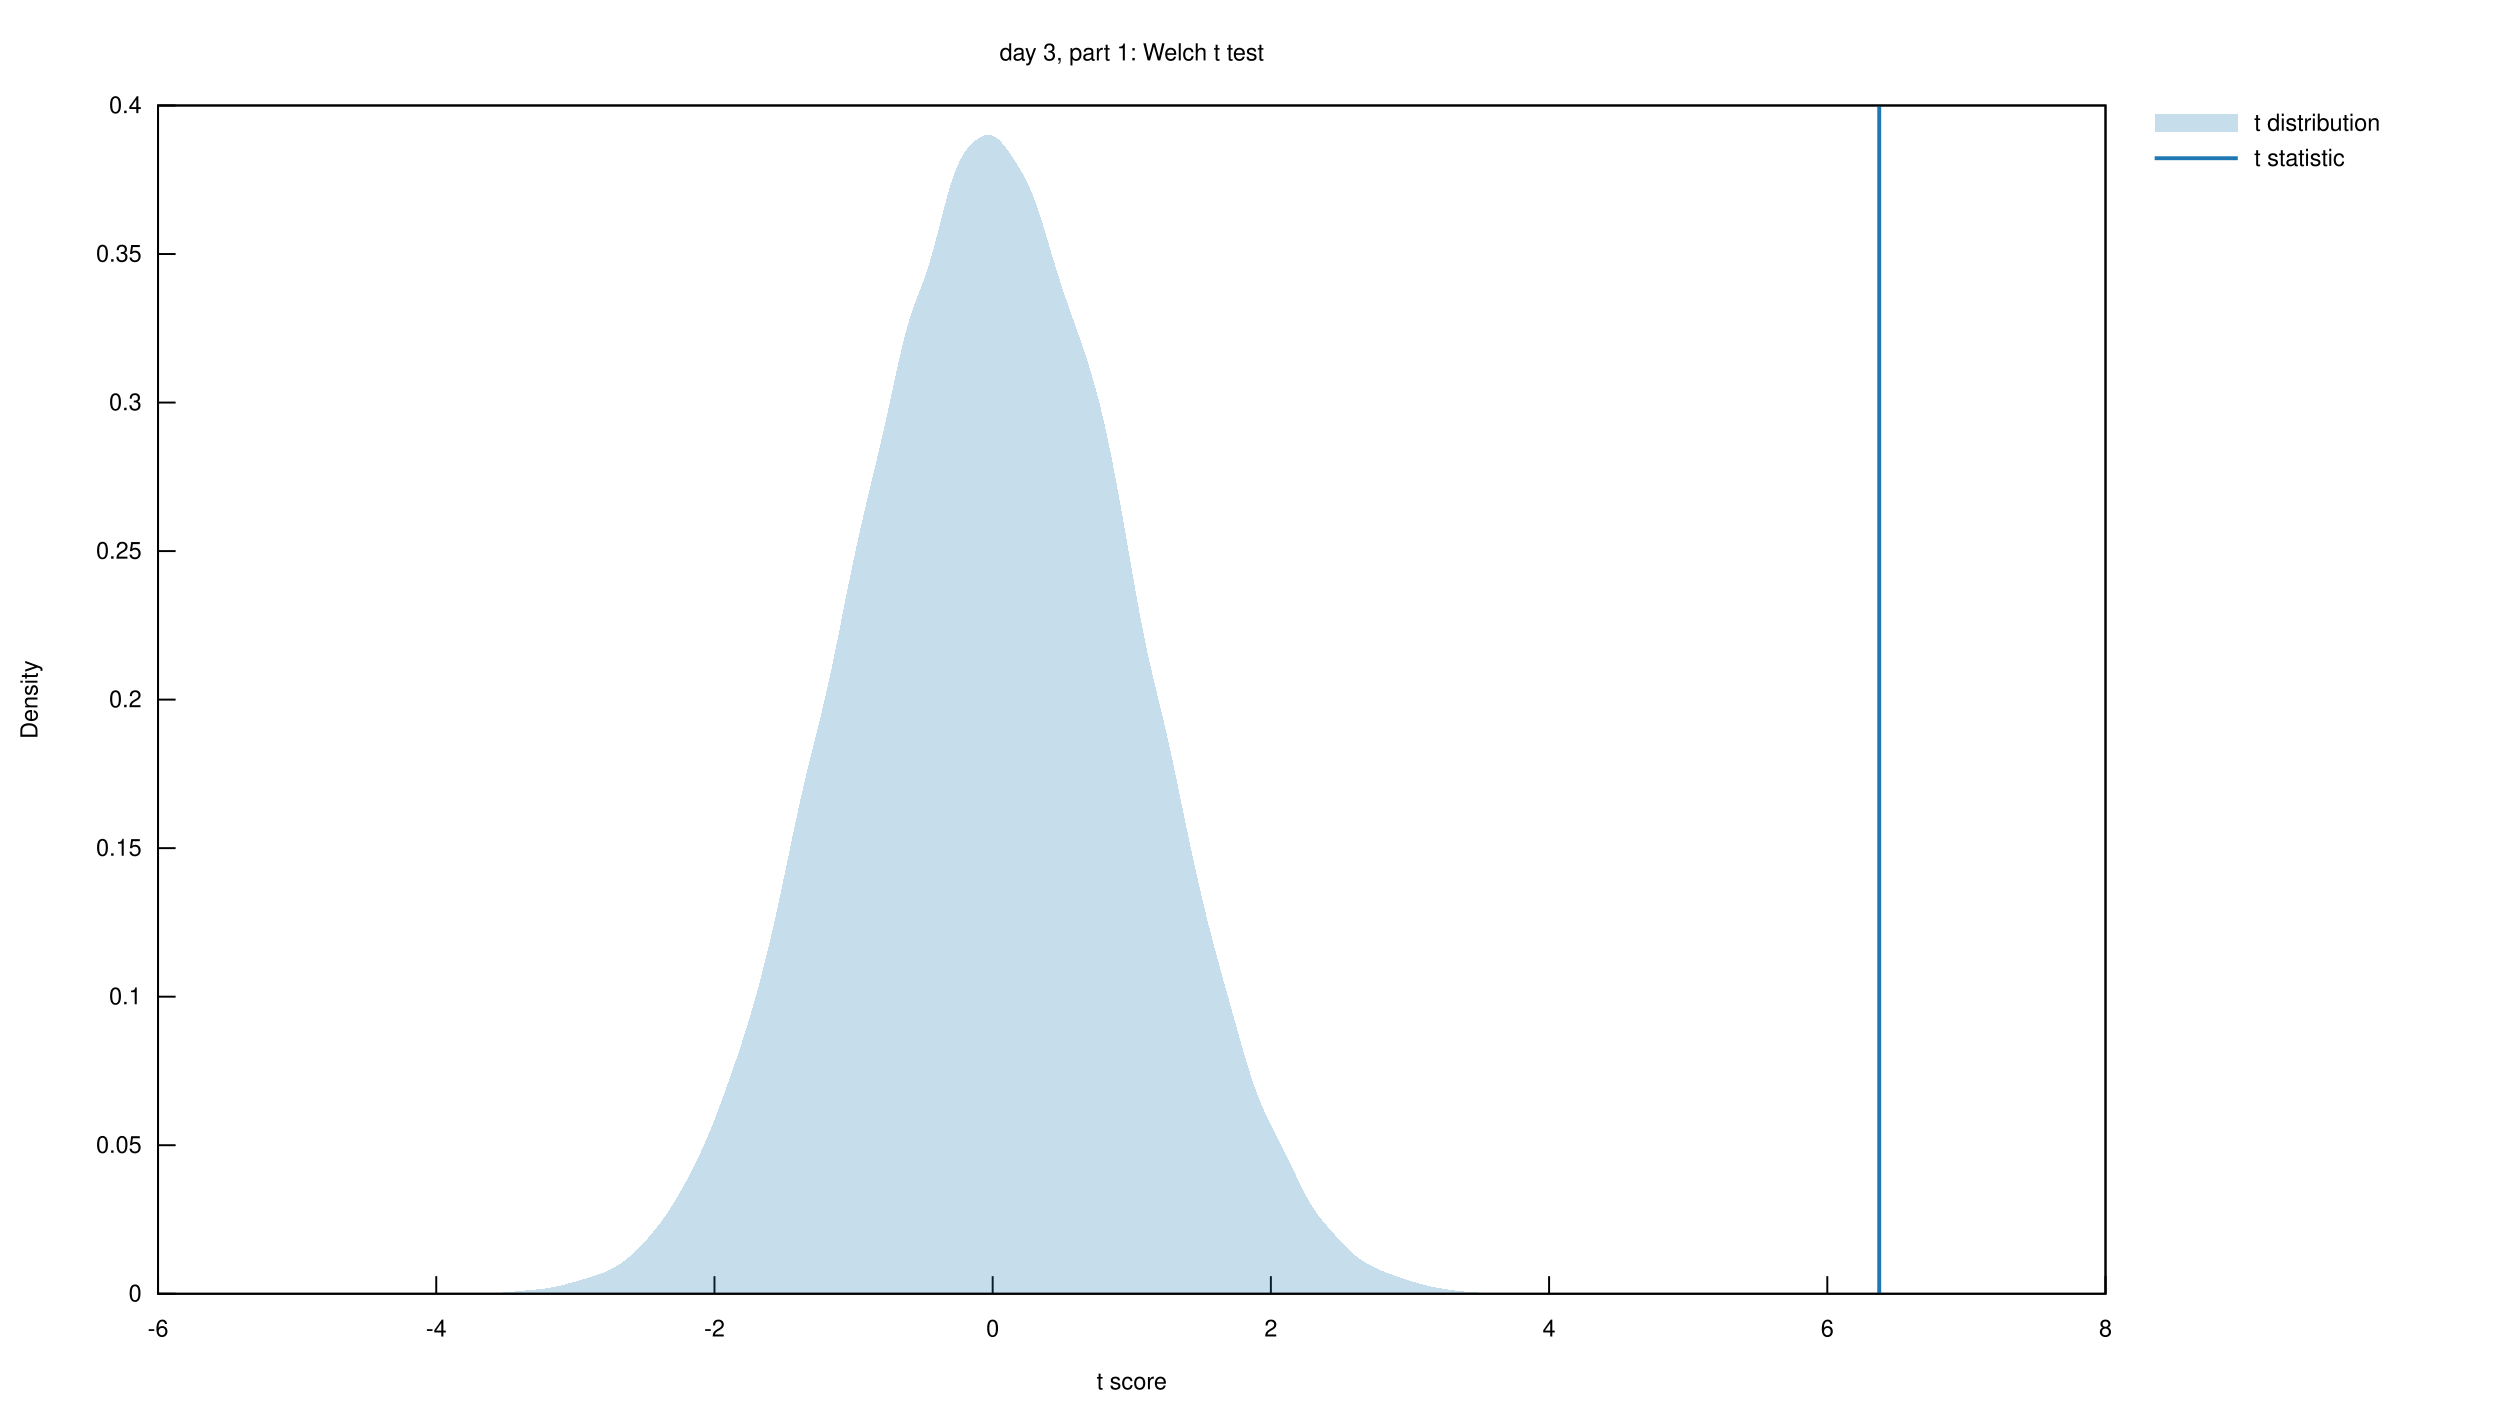
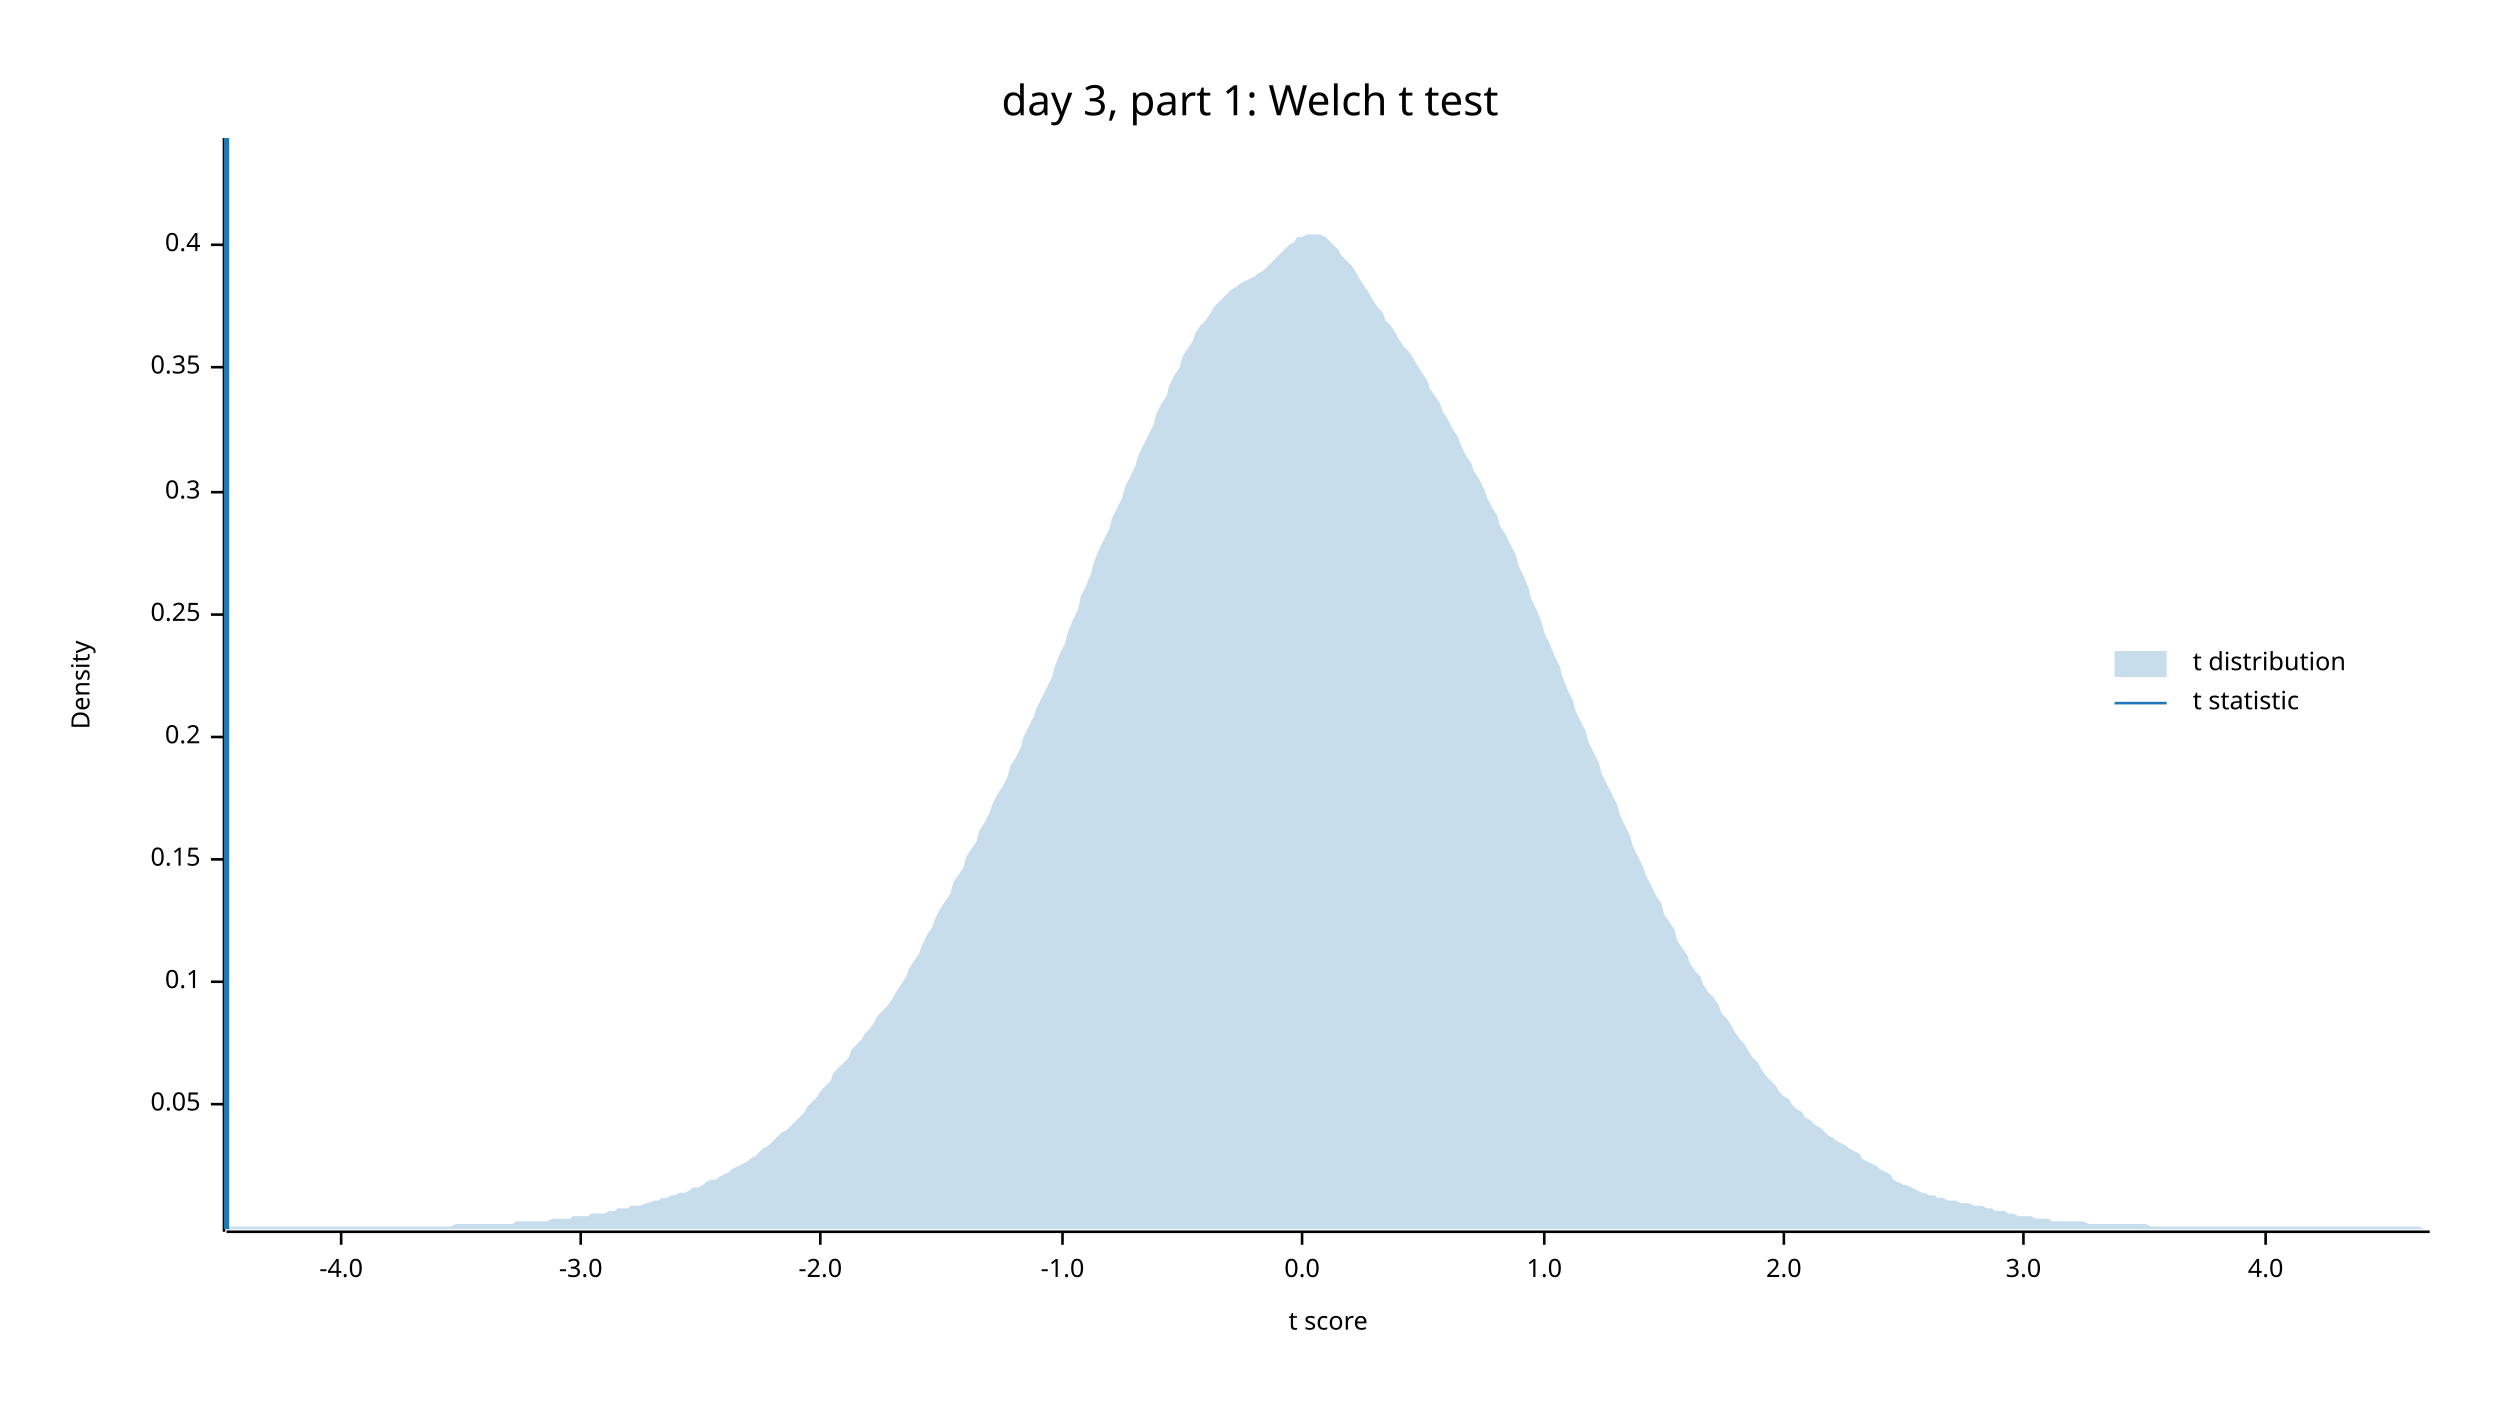
- <svg xmlns="http://www.w3.org/2000/svg" xmlns:xlink="http://www.w3.org/1999/xlink" viewBox="0 0 1280 720">
-   <g id="gnuplot_canvas">
-     <rect x="0" y="0" width="1280" height="720" fill="none" />
-     <defs>
-       <circle id="gpDot" r="0.5" stroke-width="0.5" stroke="currentColor" />
-       <path id="gpPt0" stroke-width="0.222" stroke="currentColor" d="M-1,0 h2 M0,-1 v2" />
-       <path id="gpPt1" stroke-width="0.222" stroke="currentColor" d="M-1,-1 L1,1 M1,-1 L-1,1" />
-       <path id="gpPt2" stroke-width="0.222" stroke="currentColor" d="M-1,0 L1,0 M0,-1 L0,1 M-1,-1 L1,1 M-1,1 L1,-1" />
-       <rect id="gpPt3" stroke-width="0.222" stroke="currentColor" x="-1" y="-1" width="2" height="2" />
-       <rect id="gpPt4" stroke-width="0.222" stroke="currentColor" fill="currentColor" x="-1" y="-1" width="2" height="2" />
-       <circle id="gpPt5" stroke-width="0.222" stroke="currentColor" cx="0" cy="0" r="1" />
-       <use xlink:href="#gpPt5" id="gpPt6" fill="currentColor" stroke="none" />
-       <path id="gpPt7" stroke-width="0.222" stroke="currentColor" d="M0,-1.33 L-1.33,0.67 L1.33,0.67 z" />
-       <use xlink:href="#gpPt7" id="gpPt8" fill="currentColor" stroke="none" />
-       <use xlink:href="#gpPt7" id="gpPt9" stroke="currentColor" transform="rotate(180)" />
-       <use xlink:href="#gpPt9" id="gpPt10" fill="currentColor" stroke="none" />
-       <use xlink:href="#gpPt3" id="gpPt11" stroke="currentColor" transform="rotate(45)" />
-       <use xlink:href="#gpPt11" id="gpPt12" fill="currentColor" stroke="none" />
-       <path id="gpPt13" stroke-width="0.222" stroke="currentColor" d="M0,1.330 L1.265,0.411 L0.782,-1.067 L-0.782,-1.076 L-1.265,0.411 z" />
-       <use xlink:href="#gpPt13" id="gpPt14" fill="currentColor" stroke="none" />
-       <filter id="textbox" filterUnits="objectBoundingBox" x="0" y="0" height="1" width="1">
-         <feFlood flood-color="white" flood-opacity="1" result="bgnd" />
-         <feComposite in="SourceGraphic" in2="bgnd" operator="atop" />
-       </filter>
-       <filter id="greybox" filterUnits="objectBoundingBox" x="0" y="0" height="1" width="1">
-         <feFlood flood-color="lightgrey" flood-opacity="1" result="grey" />
-         <feComposite in="SourceGraphic" in2="grey" operator="atop" />
-       </filter>
-     </defs>
-     <g fill="none" color="white" stroke="currentColor" stroke-width="1.00" stroke-linecap="butt" stroke-linejoin="miter">
- </g>
-     <g fill="none" color="black" stroke="currentColor" stroke-width="1.00" stroke-linecap="butt" stroke-linejoin="miter">
-       <path stroke="black" d="M80.92,662.40 L89.92,662.40  " />
-       <g transform="translate(72.53,666.30)" stroke="none" fill="black" font-family="Helvetica" font-size="12.00" text-anchor="end">
-         <text>
-           <tspan font-family="Helvetica"> 0</tspan>
-         </text>
-       </g>
-     </g>
-     <g fill="none" color="black" stroke="currentColor" stroke-width="1.00" stroke-linecap="butt" stroke-linejoin="miter">
-       <path stroke="black" d="M80.92,586.35 L89.92,586.35  " />
-       <g transform="translate(72.53,590.25)" stroke="none" fill="black" font-family="Helvetica" font-size="12.00" text-anchor="end">
-         <text>
-           <tspan font-family="Helvetica"> 0.05</tspan>
-         </text>
-       </g>
-     </g>
-     <g fill="none" color="black" stroke="currentColor" stroke-width="1.00" stroke-linecap="butt" stroke-linejoin="miter">
-       <path stroke="black" d="M80.92,510.30 L89.92,510.30  " />
-       <g transform="translate(72.53,514.20)" stroke="none" fill="black" font-family="Helvetica" font-size="12.00" text-anchor="end">
-         <text>
-           <tspan font-family="Helvetica"> 0.1</tspan>
-         </text>
-       </g>
-     </g>
-     <g fill="none" color="black" stroke="currentColor" stroke-width="1.00" stroke-linecap="butt" stroke-linejoin="miter">
-       <path stroke="black" d="M80.92,434.25 L89.92,434.25  " />
-       <g transform="translate(72.53,438.15)" stroke="none" fill="black" font-family="Helvetica" font-size="12.00" text-anchor="end">
-         <text>
-           <tspan font-family="Helvetica"> 0.15</tspan>
-         </text>
-       </g>
-     </g>
-     <g fill="none" color="black" stroke="currentColor" stroke-width="1.00" stroke-linecap="butt" stroke-linejoin="miter">
-       <path stroke="black" d="M80.92,358.20 L89.92,358.20  " />
-       <g transform="translate(72.53,362.10)" stroke="none" fill="black" font-family="Helvetica" font-size="12.00" text-anchor="end">
-         <text>
-           <tspan font-family="Helvetica"> 0.2</tspan>
-         </text>
-       </g>
-     </g>
-     <g fill="none" color="black" stroke="currentColor" stroke-width="1.00" stroke-linecap="butt" stroke-linejoin="miter">
-       <path stroke="black" d="M80.92,282.16 L89.92,282.16  " />
-       <g transform="translate(72.53,286.06)" stroke="none" fill="black" font-family="Helvetica" font-size="12.00" text-anchor="end">
-         <text>
-           <tspan font-family="Helvetica"> 0.25</tspan>
-         </text>
-       </g>
-     </g>
-     <g fill="none" color="black" stroke="currentColor" stroke-width="1.00" stroke-linecap="butt" stroke-linejoin="miter">
-       <path stroke="black" d="M80.92,206.11 L89.92,206.11  " />
-       <g transform="translate(72.53,210.01)" stroke="none" fill="black" font-family="Helvetica" font-size="12.00" text-anchor="end">
-         <text>
-           <tspan font-family="Helvetica"> 0.3</tspan>
-         </text>
-       </g>
-     </g>
-     <g fill="none" color="black" stroke="currentColor" stroke-width="1.00" stroke-linecap="butt" stroke-linejoin="miter">
-       <path stroke="black" d="M80.92,130.06 L89.92,130.06  " />
-       <g transform="translate(72.53,133.96)" stroke="none" fill="black" font-family="Helvetica" font-size="12.00" text-anchor="end">
-         <text>
-           <tspan font-family="Helvetica"> 0.35</tspan>
-         </text>
-       </g>
-     </g>
-     <g fill="none" color="black" stroke="currentColor" stroke-width="1.00" stroke-linecap="butt" stroke-linejoin="miter">
-       <path stroke="black" d="M80.92,54.01 L89.92,54.01  " />
-       <g transform="translate(72.53,57.91)" stroke="none" fill="black" font-family="Helvetica" font-size="12.00" text-anchor="end">
-         <text>
-           <tspan font-family="Helvetica"> 0.4</tspan>
-         </text>
-       </g>
-     </g>
-     <g fill="none" color="black" stroke="currentColor" stroke-width="1.00" stroke-linecap="butt" stroke-linejoin="miter">
-       <path stroke="black" d="M80.92,662.40 L80.92,653.40  " />
-       <g transform="translate(80.92,684.30)" stroke="none" fill="black" font-family="Helvetica" font-size="12.00" text-anchor="middle">
-         <text>
-           <tspan font-family="Helvetica">-6</tspan>
-         </text>
-       </g>
-     </g>
-     <g fill="none" color="black" stroke="currentColor" stroke-width="1.00" stroke-linecap="butt" stroke-linejoin="miter">
-       <path stroke="black" d="M223.36,662.40 L223.36,653.40  " />
-       <g transform="translate(223.36,684.30)" stroke="none" fill="black" font-family="Helvetica" font-size="12.00" text-anchor="middle">
-         <text>
-           <tspan font-family="Helvetica">-4</tspan>
-         </text>
-       </g>
-     </g>
-     <g fill="none" color="black" stroke="currentColor" stroke-width="1.00" stroke-linecap="butt" stroke-linejoin="miter">
-       <path stroke="black" d="M365.81,662.40 L365.81,653.40  " />
-       <g transform="translate(365.81,684.30)" stroke="none" fill="black" font-family="Helvetica" font-size="12.00" text-anchor="middle">
-         <text>
-           <tspan font-family="Helvetica">-2</tspan>
-         </text>
-       </g>
-     </g>
-     <g fill="none" color="black" stroke="currentColor" stroke-width="1.00" stroke-linecap="butt" stroke-linejoin="miter">
-       <path stroke="black" d="M508.25,662.40 L508.25,653.40  " />
-       <g transform="translate(508.25,684.30)" stroke="none" fill="black" font-family="Helvetica" font-size="12.00" text-anchor="middle">
-         <text>
-           <tspan font-family="Helvetica"> 0</tspan>
-         </text>
-       </g>
-     </g>
-     <g fill="none" color="black" stroke="currentColor" stroke-width="1.00" stroke-linecap="butt" stroke-linejoin="miter">
-       <path stroke="black" d="M650.69,662.40 L650.69,653.40  " />
-       <g transform="translate(650.69,684.30)" stroke="none" fill="black" font-family="Helvetica" font-size="12.00" text-anchor="middle">
-         <text>
-           <tspan font-family="Helvetica"> 2</tspan>
-         </text>
-       </g>
-     </g>
-     <g fill="none" color="black" stroke="currentColor" stroke-width="1.00" stroke-linecap="butt" stroke-linejoin="miter">
-       <path stroke="black" d="M793.13,662.40 L793.13,653.40  " />
-       <g transform="translate(793.13,684.30)" stroke="none" fill="black" font-family="Helvetica" font-size="12.00" text-anchor="middle">
-         <text>
-           <tspan font-family="Helvetica"> 4</tspan>
-         </text>
-       </g>
-     </g>
-     <g fill="none" color="black" stroke="currentColor" stroke-width="1.00" stroke-linecap="butt" stroke-linejoin="miter">
-       <path stroke="black" d="M935.58,662.40 L935.58,653.40  " />
-       <g transform="translate(935.58,684.30)" stroke="none" fill="black" font-family="Helvetica" font-size="12.00" text-anchor="middle">
-         <text>
-           <tspan font-family="Helvetica"> 6</tspan>
-         </text>
-       </g>
-     </g>
-     <g fill="none" color="black" stroke="currentColor" stroke-width="1.00" stroke-linecap="butt" stroke-linejoin="miter">
-       <path stroke="black" d="M1078.02,662.40 L1078.02,653.40  " />
-       <g transform="translate(1078.02,684.30)" stroke="none" fill="black" font-family="Helvetica" font-size="12.00" text-anchor="middle">
-         <text>
-           <tspan font-family="Helvetica"> 8</tspan>
-         </text>
-       </g>
-     </g>
-     <g fill="none" color="black" stroke="currentColor" stroke-width="1.00" stroke-linecap="butt" stroke-linejoin="miter">
- </g>
-     <g fill="none" color="black" stroke="currentColor" stroke-width="1.00" stroke-linecap="butt" stroke-linejoin="miter">
-       <path stroke="black" d="M80.92,54.01 L80.92,662.40 L1078.02,662.40 L1078.02,54.01 L80.92,54.01 Z  " />
-     </g>
-     <g fill="none" color="black" stroke="currentColor" stroke-width="1.00" stroke-linecap="butt" stroke-linejoin="miter">
-       <g transform="translate(19.18,358.21) rotate(270)" stroke="none" fill="black" font-family="Helvetica" font-size="12.00" text-anchor="middle">
-         <text>
-           <tspan font-family="Helvetica">Density</tspan>
-         </text>
-       </g>
-     </g>
-     <g fill="none" color="black" stroke="currentColor" stroke-width="1.00" stroke-linecap="butt" stroke-linejoin="miter">
-       <g transform="translate(579.47,711.30)" stroke="none" fill="black" font-family="Helvetica" font-size="12.00" text-anchor="middle">
-         <text>
-           <tspan font-family="Helvetica">t score</tspan>
-         </text>
-       </g>
-     </g>
-     <g fill="none" color="black" stroke="currentColor" stroke-width="1.00" stroke-linecap="butt" stroke-linejoin="miter">
- </g>
-     <g id="gnuplot_plot_1">
-       <g fill="none" color="black" stroke="currentColor" stroke-width="1.00" stroke-linecap="butt" stroke-linejoin="miter">
-         <g transform="translate(1154.14,66.91)" stroke="none" fill="black" font-family="Helvetica" font-size="12.00" text-anchor="start">
-           <text>
-             <tspan font-family="Helvetica">t distribution</tspan>
-           </text>
-         </g>
-       </g>
-       <g fill="none" color="black" stroke="currentColor" stroke-width="1.00" stroke-linecap="butt" stroke-linejoin="miter">
-         <g stroke="none" shape-rendering="crispEdges">
-           <polygon fill="rgb( 31, 120, 180)" fill-opacity="0.25" points="1103.19,67.51 1145.75,67.51 1145.75,58.51 1103.19,58.51 " />
-           <polygon fill="rgb( 31, 120, 180)" fill-opacity="0.25" points="219.28,662.40 220.48,662.40 221.68,662.40 222.88,662.40 224.08,662.39 225.28,662.39 226.48,662.39 227.68,662.38 228.88,662.38 230.08,662.37 231.28,662.36 232.48,662.34 233.68,662.32 234.88,662.30 236.08,662.28 237.28,662.25 238.48,662.23 239.68,662.20 240.88,662.17 242.08,662.14 243.28,662.11 244.48,662.09 245.67,662.06 246.87,662.04 248.07,662.03 249.27,662.01 250.47,661.99 251.67,661.97 252.87,661.95 254.07,661.92 255.27,661.88 256.47,661.82 257.67,661.76 258.87,661.68 260.07,661.59 261.27,661.48 262.47,661.37 263.67,661.25 264.87,661.13 266.07,661.01 267.27,660.89 268.47,660.77 269.67,660.66 270.87,660.55 272.06,660.45 273.26,660.34 274.46,660.23 275.66,660.12 276.86,659.99 278.06,659.85 279.26,659.69 280.46,659.51 281.66,659.32 282.86,659.10 284.06,658.86 285.26,658.60 286.46,658.32 287.66,658.03 288.86,657.73 290.06,657.42 291.26,657.10 292.46,656.77 293.66,656.43 294.86,656.09 296.06,655.74 297.26,655.39 298.45,655.03 299.65,654.66 300.85,654.29 302.05,653.92 303.25,653.54 304.45,653.15 305.65,652.75 306.85,652.33 308.05,651.89 309.25,651.43 310.45,650.93 311.65,650.39 312.85,649.80 314.05,649.17 315.25,648.49 316.45,647.75 317.65,646.95 318.85,646.11 320.05,645.20 321.25,644.25 322.45,643.24 323.65,642.18 324.84,641.07 326.04,639.92 327.24,638.73 328.44,637.49 329.64,636.22 330.84,634.90 332.04,633.54 333.24,632.15 334.44,630.71 335.64,629.23 336.84,627.70 338.04,626.12 339.24,624.49 340.44,622.80 341.64,621.05 342.84,619.23 344.04,617.36 345.24,615.43 346.44,613.44 347.64,611.39 348.84,609.28 350.04,607.13 351.23,604.92 352.43,602.67 353.63,600.37 354.83,598.02 356.03,595.61 357.23,593.15 358.43,590.62 359.63,588.02 360.83,585.34 362.03,582.57 363.23,579.71 364.43,576.77 365.63,573.74 366.83,570.63 368.03,567.45 369.23,564.21 370.43,560.92 371.63,557.58 372.83,554.21 374.03,550.81 375.23,547.38 376.43,543.91 377.62,540.39 378.82,536.81 380.02,533.16 381.22,529.44 382.42,525.62 383.62,521.69 384.82,517.66 386.02,513.51 387.22,509.24 388.42,504.85 389.62,500.33 390.82,495.67 392.02,490.89 393.22,485.97 394.42,480.91 395.62,475.71 396.82,470.39 398.02,464.94 399.22,459.39 400.42,453.75 401.62,448.05 402.82,442.31 404.02,436.56 405.21,430.82 406.41,425.14 407.61,419.52 408.81,414.00 410.01,408.60 411.21,403.31 412.41,398.15 413.61,393.12 414.81,388.18 416.01,383.33 417.21,378.52 418.41,373.73 419.61,368.90 420.81,363.98 422.01,358.96 423.21,353.78 424.41,348.43 425.61,342.90 426.81,337.21 428.01,331.37 429.21,325.42 430.41,319.40 431.60,313.35 432.80,307.32 434.00,301.35 435.20,295.47 436.40,289.69 437.60,284.03 438.80,278.49 440.00,273.07 441.20,267.76 442.40,262.55 443.60,257.42 444.80,252.37 446.00,247.36 447.20,242.37 448.40,237.38 449.60,232.36 450.80,227.27 452.00,222.09 453.20,216.81 454.40,211.41 455.60,205.92 456.80,200.36 457.99,194.79 459.19,189.28 460.39,183.89 461.59,178.72 462.79,173.83 463.99,169.26 465.19,165.05 466.39,161.20 467.59,157.65 468.79,154.34 469.99,151.18 471.19,148.06 472.39,144.88 473.59,141.55 474.79,137.99 475.99,134.16 477.19,130.06 478.39,125.71 479.59,121.16 480.79,116.48 481.99,111.77 483.19,107.12 484.38,102.62 485.58,98.35 486.78,94.36 487.98,90.71 489.18,87.43 490.38,84.51 491.58,81.96 492.78,79.73 493.98,77.82 495.18,76.16 496.38,74.73 497.58,73.49 498.78,72.40 499.98,71.46 501.18,70.65 502.38,69.97 503.58,69.46 504.78,69.13 505.98,69.01 507.18,69.12 508.38,69.48 509.58,70.10 510.77,70.97 511.97,72.07 513.17,73.38 514.37,74.85 515.57,76.45 516.77,78.15 517.97,79.91 519.17,81.73 520.37,83.58 521.57,85.50 522.77,87.50 523.97,89.61 525.17,91.86 526.37,94.30 527.57,96.96 528.77,99.85 529.97,102.98 531.17,106.36 532.37,109.95 533.57,113.73 534.77,117.65 535.97,121.66 537.17,125.71 538.36,129.76 539.56,133.76 540.76,137.68 541.96,141.51 543.16,145.24 544.36,148.86 545.56,152.40 546.76,155.87 547.96,159.29 549.16,162.68 550.36,166.07 551.56,169.47 552.76,172.90 553.96,176.38 555.16,179.93 556.36,183.58 557.56,187.35 558.76,191.27 559.96,195.37 561.16,199.67 562.36,204.19 563.56,208.96 564.75,213.97 565.95,219.25 567.15,224.77 568.35,230.52 569.55,236.50 570.75,242.68 571.95,249.04 573.15,255.56 574.35,262.23 575.55,269.01 576.75,275.89 577.95,282.81 579.15,289.75 580.35,296.64 581.55,303.43 582.75,310.07 583.95,316.51 585.15,322.70 586.35,328.63 587.55,334.29 588.75,339.70 589.95,344.89 591.14,349.93 592.34,354.86 593.54,359.77 594.74,364.72 595.94,369.75 597.14,374.91 598.34,380.21 599.54,385.66 600.74,391.25 601.94,396.95 603.14,402.72 604.34,408.53 605.54,414.35 606.74,420.14 607.94,425.89 609.14,431.56 610.34,437.15 611.54,442.64 612.74,448.03 613.94,453.31 615.14,458.48 616.34,463.53 617.53,468.46 618.73,473.28 619.93,477.99 621.13,482.59 622.33,487.10 623.53,491.53 624.73,495.90 625.93,500.22 627.13,504.52 628.33,508.80 629.53,513.08 630.73,517.37 631.93,521.66 633.13,525.96 634.33,530.23 635.53,534.47 636.73,538.64 637.93,542.71 639.13,546.66 640.33,550.45 641.53,554.07 642.73,557.50 643.92,560.74 645.12,563.79 646.32,566.67 647.52,569.40 648.72,571.99 649.92,574.48 651.12,576.89 652.32,579.25 653.52,581.58 654.72,583.91 655.92,586.25 657.12,588.61 658.32,591.01 659.52,593.46 660.72,595.93 661.92,598.44 663.12,600.96 664.32,603.47 665.52,605.96 666.72,608.39 667.92,610.74 669.12,613.00 670.32,615.13 671.51,617.15 672.71,619.03 673.91,620.79 675.11,622.44 676.31,624.00 677.51,625.48 678.71,626.90 679.91,628.28 681.11,629.64 682.31,630.99 683.51,632.33 684.71,633.66 685.91,634.97 687.11,636.27 688.31,637.54 689.51,638.76 690.71,639.93 691.91,641.05 693.11,642.11 694.31,643.10 695.51,644.02 696.71,644.88 697.90,645.68 699.10,646.43 700.30,647.13 701.50,647.79 702.70,648.41 703.90,649.00 705.10,649.56 706.30,650.09 707.50,650.60 708.70,651.10 709.90,651.57 711.10,652.02 712.30,652.46 713.50,652.90 714.70,653.32 715.90,653.74 717.10,654.15 718.30,654.56 719.50,654.96 720.70,655.36 721.90,655.75 723.10,656.13 724.29,656.50 725.49,656.86 726.69,657.20 727.89,657.52 729.09,657.83 730.29,658.12 731.49,658.40 732.69,658.66 733.89,658.91 735.09,659.15 736.29,659.38 737.49,659.60 738.69,659.81 739.89,660.01 741.09,660.19 742.29,660.37 743.49,660.54 744.69,660.70 745.89,660.84 747.09,660.98 748.29,661.11 749.49,661.22 750.68,661.33 751.88,661.43 753.08,661.52 754.28,661.61 755.48,661.68 756.68,661.75 757.88,661.82 759.08,661.87 760.28,661.93 761.48,661.98 762.68,662.02 763.88,662.06 765.08,662.10 766.28,662.13 767.48,662.16 768.68,662.18 769.88,662.20 771.08,662.22 772.28,662.23 773.48,662.25 774.68,662.26 775.88,662.27 777.07,662.28 778.27,662.29 779.47,662.29 780.67,662.30 781.87,662.31 783.07,662.31 784.27,662.32 785.47,662.32 786.67,662.33 787.87,662.33 789.07,662.33 790.27,662.33 791.47,662.33 792.67,662.33 793.87,662.33 795.07,662.34 796.27,662.34 797.47,662.34 798.67,662.35 799.87,662.35 801.07,662.36 802.27,662.36 803.46,662.37 804.66,662.37 805.86,662.38 807.06,662.38 808.26,662.39 809.46,662.39 810.66,662.39 811.86,662.40 813.06,662.40 814.26,662.40 815.46,662.40 816.66,662.40 817.86,662.40 817.86,662.40 816.66,662.40 815.46,662.40 814.26,662.40 813.06,662.40 811.86,662.40 810.66,662.40 809.46,662.40 808.26,662.40 807.06,662.40 805.86,662.40 804.66,662.40 803.46,662.40 802.27,662.40 801.07,662.40 799.87,662.40 798.67,662.40 797.47,662.40 796.27,662.40 795.07,662.40 793.87,662.40 792.67,662.40 791.47,662.40 790.27,662.40 789.07,662.40 787.87,662.40 786.67,662.40 785.47,662.40 784.27,662.40 783.07,662.40 781.87,662.40 780.67,662.40 779.47,662.40 778.27,662.40 777.07,662.40 775.88,662.40 774.68,662.40 773.48,662.40 772.28,662.40 771.08,662.40 769.88,662.40 768.68,662.40 767.48,662.40 766.28,662.40 765.08,662.40 763.88,662.40 762.68,662.40 761.48,662.40 760.28,662.40 759.08,662.40 757.88,662.40 756.68,662.40 755.48,662.40 754.28,662.40 753.08,662.40 751.88,662.40 750.68,662.40 749.49,662.40 748.29,662.40 747.09,662.40 745.89,662.40 744.69,662.40 743.49,662.40 742.29,662.40 741.09,662.40 739.89,662.40 738.69,662.40 737.49,662.40 736.29,662.40 735.09,662.40 733.89,662.40 732.69,662.40 731.49,662.40 730.29,662.40 729.09,662.40 727.89,662.40 726.69,662.40 725.49,662.40 724.29,662.40 723.10,662.40 721.90,662.40 720.70,662.40 719.50,662.40 718.30,662.40 717.10,662.40 715.90,662.40 714.70,662.40 713.50,662.40 712.30,662.40 711.10,662.40 709.90,662.40 708.70,662.40 707.50,662.40 706.30,662.40 705.10,662.40 703.90,662.40 702.70,662.40 701.50,662.40 700.30,662.40 699.10,662.40 697.90,662.40 696.71,662.40 695.51,662.40 694.31,662.40 693.11,662.40 691.91,662.40 690.71,662.40 689.51,662.40 688.31,662.40 687.11,662.40 685.91,662.40 684.71,662.40 683.51,662.40 682.31,662.40 681.11,662.40 679.91,662.40 678.71,662.40 677.51,662.40 676.31,662.40 675.11,662.40 673.91,662.40 672.71,662.40 671.51,662.40 670.32,662.40 669.12,662.40 667.92,662.40 666.72,662.40 665.52,662.40 664.32,662.40 663.12,662.40 661.92,662.40 660.72,662.40 659.52,662.40 658.32,662.40 657.12,662.40 655.92,662.40 654.72,662.40 653.52,662.40 652.32,662.40 651.12,662.40 649.92,662.40 648.72,662.40 647.52,662.40 646.32,662.40 645.12,662.40 643.92,662.40 642.73,662.40 641.53,662.40 640.33,662.40 639.13,662.40 637.93,662.40 636.73,662.40 635.53,662.40 634.33,662.40 633.13,662.40 631.93,662.40 630.73,662.40 629.53,662.40 628.33,662.40 627.13,662.40 625.93,662.40 624.73,662.40 623.53,662.40 622.33,662.40 621.13,662.40 619.93,662.40 618.73,662.40 617.53,662.40 616.34,662.40 615.14,662.40 613.94,662.40 612.74,662.40 611.54,662.40 610.34,662.40 609.14,662.40 607.94,662.40 606.74,662.40 605.54,662.40 604.34,662.40 603.14,662.40 601.94,662.40 600.74,662.40 599.54,662.40 598.34,662.40 597.14,662.40 595.94,662.40 594.74,662.40 593.54,662.40 592.34,662.40 591.14,662.40 589.95,662.40 588.75,662.40 587.55,662.40 586.35,662.40 585.15,662.40 583.95,662.40 582.75,662.40 581.55,662.40 580.35,662.40 579.15,662.40 577.95,662.40 576.75,662.40 575.55,662.40 574.35,662.40 573.15,662.40 571.95,662.40 570.75,662.40 569.55,662.40 568.35,662.40 567.15,662.40 565.95,662.40 564.75,662.40 563.56,662.40 562.36,662.40 561.16,662.40 559.96,662.40 558.76,662.40 557.56,662.40 556.36,662.40 555.16,662.40 553.96,662.40 552.76,662.40 551.56,662.40 550.36,662.40 549.16,662.40 547.96,662.40 546.76,662.40 545.56,662.40 544.36,662.40 543.16,662.40 541.96,662.40 540.76,662.40 539.56,662.40 538.36,662.40 537.17,662.40 535.97,662.40 534.77,662.40 533.57,662.40 532.37,662.40 531.17,662.40 529.97,662.40 528.77,662.40 527.57,662.40 526.37,662.40 525.17,662.40 523.97,662.40 522.77,662.40 521.57,662.40 520.37,662.40 519.17,662.40 517.97,662.40 516.77,662.40 515.57,662.40 514.37,662.40 513.17,662.40 511.97,662.40 510.77,662.40 509.58,662.40 508.38,662.40 507.18,662.40 505.98,662.40 504.78,662.40 503.58,662.40 502.38,662.40 501.18,662.40 499.98,662.40 498.78,662.40 497.58,662.40 496.38,662.40 495.18,662.40 493.98,662.40 492.78,662.40 491.58,662.40 490.38,662.40 489.18,662.40 487.98,662.40 486.78,662.40 485.58,662.40 484.38,662.40 483.19,662.40 481.99,662.40 480.79,662.40 479.59,662.40 478.39,662.40 477.19,662.40 475.99,662.40 474.79,662.40 473.59,662.40 472.39,662.40 471.19,662.40 469.99,662.40 468.79,662.40 467.59,662.40 466.39,662.40 465.19,662.40 463.99,662.40 462.79,662.40 461.59,662.40 460.39,662.40 459.19,662.40 457.99,662.40 456.80,662.40 455.60,662.40 454.40,662.40 453.20,662.40 452.00,662.40 450.80,662.40 449.60,662.40 448.40,662.40 447.20,662.40 446.00,662.40 444.80,662.40 443.60,662.40 442.40,662.40 441.20,662.40 440.00,662.40 438.80,662.40 437.60,662.40 436.40,662.40 435.20,662.40 434.00,662.40 432.80,662.40 431.60,662.40 430.41,662.40 429.21,662.40 428.01,662.40 426.81,662.40 425.61,662.40 424.41,662.40 423.21,662.40 422.01,662.40 420.81,662.40 419.61,662.40 418.41,662.40 417.21,662.40 416.01,662.40 414.81,662.40 413.61,662.40 412.41,662.40 411.21,662.40 410.01,662.40 408.81,662.40 407.61,662.40 406.41,662.40 405.21,662.40 404.02,662.40 402.82,662.40 401.62,662.40 400.42,662.40 399.22,662.40 398.02,662.40 396.82,662.40 395.62,662.40 394.42,662.40 393.22,662.40 392.02,662.40 390.82,662.40 389.62,662.40 388.42,662.40 387.22,662.40 386.02,662.40 384.82,662.40 383.62,662.40 382.42,662.40 381.22,662.40 380.02,662.40 378.82,662.40 377.62,662.40 376.43,662.40 375.23,662.40 374.03,662.40 372.83,662.40 371.63,662.40 370.43,662.40 369.23,662.40 368.03,662.40 366.83,662.40 365.63,662.40 364.43,662.40 363.23,662.40 362.03,662.40 360.83,662.40 359.63,662.40 358.43,662.40 357.23,662.40 356.03,662.40 354.83,662.40 353.63,662.40 352.43,662.40 351.23,662.40 350.04,662.40 348.84,662.40 347.64,662.40 346.44,662.40 345.24,662.40 344.04,662.40 342.84,662.40 341.64,662.40 340.44,662.40 339.24,662.40 338.04,662.40 336.84,662.40 335.64,662.40 334.44,662.40 333.24,662.40 332.04,662.40 330.84,662.40 329.64,662.40 328.44,662.40 327.24,662.40 326.04,662.40 324.84,662.40 323.65,662.40 322.45,662.40 321.25,662.40 320.05,662.40 318.85,662.40 317.65,662.40 316.45,662.40 315.25,662.40 314.05,662.40 312.85,662.40 311.65,662.40 310.45,662.40 309.25,662.40 308.05,662.40 306.85,662.40 305.65,662.40 304.45,662.40 303.25,662.40 302.05,662.40 300.85,662.40 299.65,662.40 298.45,662.40 297.26,662.40 296.06,662.40 294.86,662.40 293.66,662.40 292.46,662.40 291.26,662.40 290.06,662.40 288.86,662.40 287.66,662.40 286.46,662.40 285.26,662.40 284.06,662.40 282.86,662.40 281.66,662.40 280.46,662.40 279.26,662.40 278.06,662.40 276.86,662.40 275.66,662.40 274.46,662.40 273.26,662.40 272.06,662.40 270.87,662.40 269.67,662.40 268.47,662.40 267.27,662.40 266.07,662.40 264.87,662.40 263.67,662.40 262.47,662.40 261.27,662.40 260.07,662.40 258.87,662.40 257.67,662.40 256.47,662.40 255.27,662.40 254.07,662.40 252.87,662.40 251.67,662.40 250.47,662.40 249.27,662.40 248.07,662.40 246.87,662.40 245.67,662.40 244.48,662.40 243.28,662.40 242.08,662.40 240.88,662.40 239.68,662.40 238.48,662.40 237.28,662.40 236.08,662.40 234.88,662.40 233.68,662.40 232.48,662.40 231.28,662.40 230.08,662.40 228.88,662.40 227.68,662.40 226.48,662.40 225.28,662.40 224.08,662.40 222.88,662.40 221.68,662.40 220.48,662.40 219.28,662.40 " />
-         </g>
-       </g>
-     </g>
-     <g id="gnuplot_plot_2">
-       <g fill="none" color="white" stroke="rgb( 31, 120, 180)" stroke-width="2.00" stroke-linecap="butt" stroke-linejoin="miter">
- </g>
-       <g fill="none" color="black" stroke="currentColor" stroke-width="2.00" stroke-linecap="butt" stroke-linejoin="miter">
-         <g transform="translate(1154.14,84.91)" stroke="none" fill="black" font-family="Helvetica" font-size="12.00" text-anchor="start">
-           <text>
-             <tspan font-family="Helvetica">t statistic</tspan>
-           </text>
-         </g>
-       </g>
-       <g fill="none" color="black" stroke="currentColor" stroke-width="2.00" stroke-linecap="butt" stroke-linejoin="miter">
-         <path stroke="rgb( 31, 120, 180)" d="M1103.19,81.01 L1145.75,81.01 M962.16,662.40 L962.16,54.01  " />
-       </g>
-     </g>
-     <g fill="none" color="black" stroke="currentColor" stroke-width="2.00" stroke-linecap="butt" stroke-linejoin="miter">
- </g>
-     <g fill="none" color="black" stroke="black" stroke-width="1.00" stroke-linecap="butt" stroke-linejoin="miter">
- </g>
-     <g fill="none" color="black" stroke="currentColor" stroke-width="1.00" stroke-linecap="butt" stroke-linejoin="miter">
-       <path stroke="black" d="M80.92,54.01 L80.92,662.40 L1078.02,662.40 L1078.02,54.01 L80.92,54.01 Z  " />
-     </g>
-     <g fill="none" color="black" stroke="currentColor" stroke-width="1.00" stroke-linecap="butt" stroke-linejoin="miter">
-       <g transform="translate(579.47,30.91)" stroke="none" fill="black" font-family="Helvetica" font-size="12.00" text-anchor="middle">
-         <text>
-           <tspan font-family="Helvetica">day 3, part 1: Welch t test</tspan>
-         </text>
-       </g>
-     </g>
-     <g fill="none" color="black" stroke="currentColor" stroke-width="1.00" stroke-linecap="butt" stroke-linejoin="miter">
- </g>
-   </g>
+ <svg xmlns="http://www.w3.org/2000/svg" width="960" height="540" viewBox="0 0 960 540">
+   <text x="480" y="32" dy="0.76em" text-anchor="middle" font-family="sans-serif" font-size="16.129" opacity="1" fill="#000000">
+ day 3, part 1: Welch t test
+ </text>
+   <text x="27" y="263" dy="0.76em" text-anchor="middle" font-family="sans-serif" font-size="9.677" opacity="1" fill="#000000" transform="rotate(270, 27, 263)">
+ Density
+ </text>
+   <text x="510" y="513" dy="-0.5ex" text-anchor="middle" font-family="sans-serif" font-size="9.677" opacity="1" fill="#000000">
+ t score
+ </text>
+   <polyline fill="none" opacity="1" stroke="#000000" stroke-width="1" points="86,53 86,473 " />
+   <text x="77" y="424" dy="0.5ex" text-anchor="end" font-family="sans-serif" font-size="9.677" opacity="1" fill="#000000">
+ 0.05
+ </text>
+   <polyline fill="none" opacity="1" stroke="#000000" stroke-width="1" points="81,424 86,424 " />
+   <text x="77" y="377" dy="0.5ex" text-anchor="end" font-family="sans-serif" font-size="9.677" opacity="1" fill="#000000">
+ 0.1
+ </text>
+   <polyline fill="none" opacity="1" stroke="#000000" stroke-width="1" points="81,377 86,377 " />
+   <text x="77" y="330" dy="0.5ex" text-anchor="end" font-family="sans-serif" font-size="9.677" opacity="1" fill="#000000">
+ 0.15
+ </text>
+   <polyline fill="none" opacity="1" stroke="#000000" stroke-width="1" points="81,330 86,330 " />
+   <text x="77" y="283" dy="0.5ex" text-anchor="end" font-family="sans-serif" font-size="9.677" opacity="1" fill="#000000">
+ 0.2
+ </text>
+   <polyline fill="none" opacity="1" stroke="#000000" stroke-width="1" points="81,283 86,283 " />
+   <text x="77" y="236" dy="0.5ex" text-anchor="end" font-family="sans-serif" font-size="9.677" opacity="1" fill="#000000">
+ 0.25
+ </text>
+   <polyline fill="none" opacity="1" stroke="#000000" stroke-width="1" points="81,236 86,236 " />
+   <text x="77" y="189" dy="0.5ex" text-anchor="end" font-family="sans-serif" font-size="9.677" opacity="1" fill="#000000">
+ 0.3
+ </text>
+   <polyline fill="none" opacity="1" stroke="#000000" stroke-width="1" points="81,189 86,189 " />
+   <text x="77" y="141" dy="0.5ex" text-anchor="end" font-family="sans-serif" font-size="9.677" opacity="1" fill="#000000">
+ 0.35
+ </text>
+   <polyline fill="none" opacity="1" stroke="#000000" stroke-width="1" points="81,141 86,141 " />
+   <text x="77" y="94" dy="0.5ex" text-anchor="end" font-family="sans-serif" font-size="9.677" opacity="1" fill="#000000">
+ 0.4
+ </text>
+   <polyline fill="none" opacity="1" stroke="#000000" stroke-width="1" points="81,94 86,94 " />
+   <polyline fill="none" opacity="1" stroke="#000000" stroke-width="1" points="87,473 933,473 " />
+   <text x="131" y="483" dy="0.76em" text-anchor="middle" font-family="sans-serif" font-size="9.677" opacity="1" fill="#000000">
+ -4.0
+ </text>
+   <polyline fill="none" opacity="1" stroke="#000000" stroke-width="1" points="131,473 131,478 " />
+   <text x="223" y="483" dy="0.76em" text-anchor="middle" font-family="sans-serif" font-size="9.677" opacity="1" fill="#000000">
+ -3.0
+ </text>
+   <polyline fill="none" opacity="1" stroke="#000000" stroke-width="1" points="223,473 223,478 " />
+   <text x="315" y="483" dy="0.76em" text-anchor="middle" font-family="sans-serif" font-size="9.677" opacity="1" fill="#000000">
+ -2.0
+ </text>
+   <polyline fill="none" opacity="1" stroke="#000000" stroke-width="1" points="315,473 315,478 " />
+   <text x="408" y="483" dy="0.76em" text-anchor="middle" font-family="sans-serif" font-size="9.677" opacity="1" fill="#000000">
+ -1.0
+ </text>
+   <polyline fill="none" opacity="1" stroke="#000000" stroke-width="1" points="408,473 408,478 " />
+   <text x="500" y="483" dy="0.76em" text-anchor="middle" font-family="sans-serif" font-size="9.677" opacity="1" fill="#000000">
+ 0.0
+ </text>
+   <polyline fill="none" opacity="1" stroke="#000000" stroke-width="1" points="500,473 500,478 " />
+   <text x="593" y="483" dy="0.76em" text-anchor="middle" font-family="sans-serif" font-size="9.677" opacity="1" fill="#000000">
+ 1.0
+ </text>
+   <polyline fill="none" opacity="1" stroke="#000000" stroke-width="1" points="593,473 593,478 " />
+   <text x="685" y="483" dy="0.76em" text-anchor="middle" font-family="sans-serif" font-size="9.677" opacity="1" fill="#000000">
+ 2.0
+ </text>
+   <polyline fill="none" opacity="1" stroke="#000000" stroke-width="1" points="685,473 685,478 " />
+   <text x="777" y="483" dy="0.76em" text-anchor="middle" font-family="sans-serif" font-size="9.677" opacity="1" fill="#000000">
+ 3.0
+ </text>
+   <polyline fill="none" opacity="1" stroke="#000000" stroke-width="1" points="777,473 777,478 " />
+   <text x="870" y="483" dy="0.76em" text-anchor="middle" font-family="sans-serif" font-size="9.677" opacity="1" fill="#000000">
+ 4.0
+ </text>
+   <polyline fill="none" opacity="1" stroke="#000000" stroke-width="1" points="870,473 870,478 " />
+   <polygon opacity="0.25" fill="#1F78B4" points="87,472 88,471 90,471 92,471 93,471 95,471 97,471 98,471 100,471 102,471 103,471 105,471 107,471 109,471 110,471 112,471 114,471 115,471 117,471 119,471 120,471 122,471 124,471 125,471 127,471 129,471 131,471 132,471 134,471 136,471 137,471 139,471 141,471 142,471 144,471 146,471 148,471 149,471 151,471 153,471 154,471 156,471 158,471 159,471 161,471 163,471 164,471 166,471 168,471 170,471 171,471 173,471 175,470 176,470 178,470 180,470 181,470 183,470 185,470 187,470 188,470 190,470 192,470 193,470 195,470 197,470 198,469 200,469 202,469 203,469 205,469 207,469 209,469 210,469 212,468 214,468 215,468 217,468 219,468 220,467 222,467 224,467 226,467 227,466 229,466 231,466 232,466 234,465 236,465 237,464 239,464 241,464 242,463 244,463 246,463 248,462 249,462 251,461 253,461 254,460 256,460 258,459 259,459 261,458 263,458 265,457 266,456 268,456 270,455 271,454 273,453 275,453 276,452 278,451 280,450 281,449 283,448 285,447 287,446 288,445 290,444 292,442 293,441 295,440 297,438 298,437 300,435 302,434 304,432 305,431 307,429 309,427 310,425 312,423 314,421 315,419 317,417 319,415 320,412 322,410 324,408 326,406 327,403 329,401 331,399 332,397 334,395 336,392 337,390 339,388 341,386 343,383 344,381 346,378 348,375 349,372 351,369 353,366 354,363 356,359 358,356 359,353 361,349 363,346 365,343 366,339 368,336 370,333 371,329 373,326 375,323 376,319 378,316 380,312 381,309 383,305 385,302 387,298 388,294 390,291 392,287 393,283 395,279 397,275 398,272 400,268 402,264 404,260 405,256 407,251 409,247 410,243 412,238 414,234 415,229 417,225 419,220 420,216 422,211 424,207 426,203 427,199 429,195 431,191 432,187 434,183 436,179 437,175 439,171 441,167 443,163 444,159 446,155 448,152 449,148 451,144 453,141 454,137 456,134 458,131 459,128 461,125 463,123 465,120 466,118 468,116 470,114 471,113 473,111 475,110 476,109 478,108 480,107 482,106 483,105 485,104 487,102 488,101 490,99 492,97 493,96 495,94 497,93 498,91 500,91 502,90 504,90 505,90 507,90 509,91 510,92 512,94 514,96 515,98 517,100 519,102 521,105 522,107 524,110 526,113 527,115 529,118 531,120 532,123 534,125 536,128 537,130 539,133 541,135 543,138 544,140 546,143 548,146 549,149 551,152 553,155 554,158 556,161 558,165 560,168 561,171 563,175 565,178 566,181 568,184 570,188 571,191 573,195 575,198 576,202 578,205 580,209 582,213 583,217 585,221 587,226 588,230 590,234 592,239 593,243 595,247 597,252 599,256 600,260 602,265 604,269 605,273 607,277 609,281 610,285 612,289 614,293 615,297 617,301 619,305 621,309 622,313 624,317 626,321 627,325 629,329 631,333 632,336 634,340 636,344 638,347 639,351 641,354 643,357 644,361 646,364 648,367 649,370 651,373 653,375 654,378 656,381 658,383 660,386 661,389 663,391 665,394 666,396 668,399 670,401 671,403 673,406 675,408 676,410 678,413 680,415 682,417 683,419 685,421 687,422 688,424 690,426 692,427 693,429 695,430 697,432 699,433 700,434 702,436 704,437 705,438 707,439 709,440 710,441 712,442 714,443 715,445 717,446 719,447 721,448 722,449 724,450 726,451 727,453 729,454 731,455 732,455 734,456 736,457 738,458 739,458 741,459 743,459 744,460 746,460 748,461 749,461 751,461 753,462 754,462 756,462 758,463 760,463 761,463 763,464 765,464 766,465 768,465 770,465 771,466 773,466 775,467 777,467 778,467 780,467 782,468 783,468 785,468 787,468 788,469 790,469 792,469 793,469 795,469 797,469 799,469 800,469 802,470 804,470 805,470 807,470 809,470 810,470 812,470 814,470 816,470 817,470 819,470 821,470 822,470 824,470 826,471 827,471 829,471 831,471 832,471 834,471 836,471 838,471 839,471 841,471 843,471 844,471 846,471 848,471 849,471 851,471 853,471 855,471 856,471 858,471 860,471 861,471 863,471 865,471 866,471 868,471 870,471 871,471 873,471 875,471 877,471 878,471 880,471 882,471 883,471 885,471 887,471 888,471 890,471 892,471 894,471 895,471 897,471 899,471 900,471 902,471 904,471 905,471 907,471 909,471 910,471 912,471 914,471 916,471 917,471 919,471 921,471 922,471 924,471 926,471 927,471 929,471 931,472 933,472 933,472 87,472 " />
+   <polyline fill="none" opacity="1" stroke="#1F78B4" stroke-width="2" points="87,472 87,53 " />
+   <text x="842" y="250" dy="0.76em" text-anchor="start" font-family="sans-serif" font-size="9.677" opacity="1" fill="#000000">
+ t distribution
+ </text>
+   <text x="842" y="265" dy="0.76em" text-anchor="start" font-family="sans-serif" font-size="9.677" opacity="1" fill="#000000">
+ t statistic
+ </text>
+   <rect x="812" y="250" width="20" height="10" opacity="0.25" fill="#1F78B4" stroke="none" />
+   <polyline fill="none" opacity="1" stroke="#1F78B4" stroke-width="1" points="812,270 832,270 " />
</svg>
